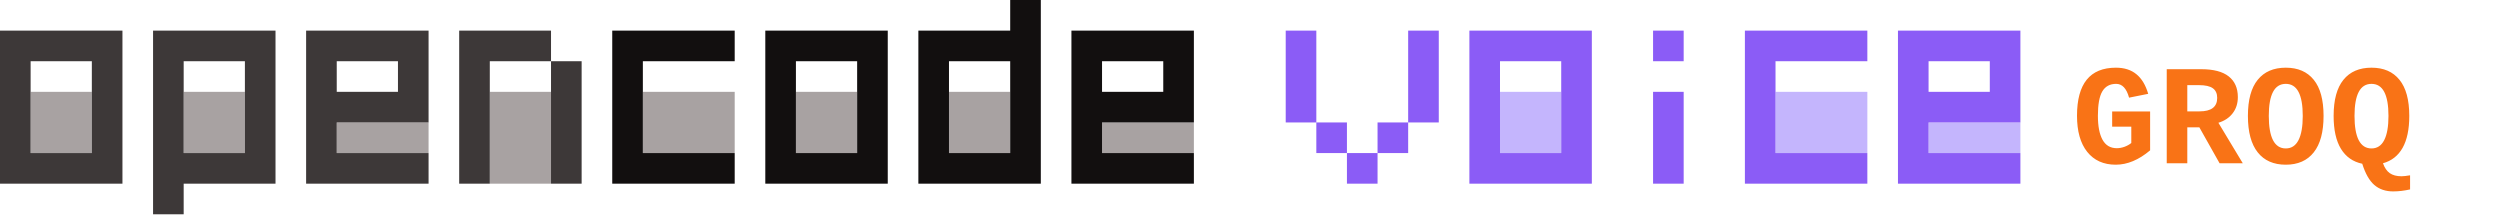
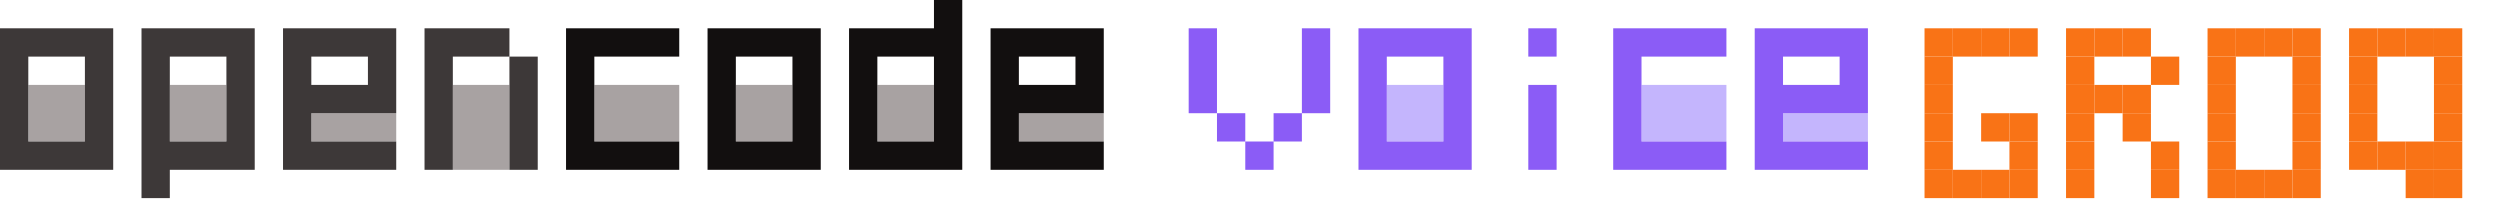
- <svg xmlns="http://www.w3.org/2000/svg" width="490" height="42" viewBox="0 0 490 42" fill="none" role="img" aria-labelledby="title">
+ <svg xmlns="http://www.w3.org/2000/svg" width="530" height="42" viewBox="0 0 530 42" fill="none" role="img" aria-labelledby="title">
  <path d="M18 30H6V18H18V30Z" fill="#A8A2A2" />
  <path d="M18 12H6V30H18V12ZM24 36H0V6H24V36Z" fill="#3D3838" />
  <path d="M48 30H36V18H48V30Z" fill="#A8A2A2" />
  <path d="M36 30H48V12H36V30ZM54 36H36V42H30V6H54V36Z" fill="#3D3838" />
  <path d="M84 24V30H66V24H84Z" fill="#A8A2A2" />
  <path d="M84 24H66V30H84V36H60V6H84V24ZM66 18H78V12H66V18Z" fill="#3D3838" />
  <path d="M108 36H96V18H108V36Z" fill="#A8A2A2" />
  <path d="M108 12H96V36H90V6H108V12ZM114 36H108V12H114V36Z" fill="#3D3838" />
  <path d="M144 30H126V18H144V30Z" fill="#A8A2A2" />
  <path d="M144 12H126V30H144V36H120V6H144V12Z" fill="#120F0F" />
  <path d="M168 30H156V18H168V30Z" fill="#A8A2A2" />
  <path d="M168 12H156V30H168V12ZM174 36H150V6H174V36Z" fill="#120F0F" />
  <path d="M198 30H186V18H198V30Z" fill="#A8A2A2" />
  <path d="M198 12H186V30H198V12ZM204 36H180V6H198V0H204V36Z" fill="#120F0F" />
  <path d="M234 24V30H216V24H234Z" fill="#A8A2A2" />
  <path d="M216 12V18H228V12H216ZM234 24H216V30H234V36H210V6H234V24Z" fill="#120F0F" />
  <path d="M252 6H258V24H264V30H270V36H264V30H258V24H252V6ZM276 6H282V24H276V30H270V36H264V30H270V24H276V6Z" fill="#8B5CF6" />
  <path d="M306 30H294V18H306V30Z" fill="#C4B5FD" />
  <path d="M306 12H294V30H306V12ZM312 36H288V6H312V36Z" fill="#8B5CF6" />
  <path d="M324 6H330V12H324V6ZM324 18H330V36H324V18Z" fill="#8B5CF6" />
  <path d="M366 30H348V18H366V30Z" fill="#C4B5FD" />
  <path d="M366 12H348V30H366V36H342V6H366V12Z" fill="#8B5CF6" />
  <path d="M396 24V30H378V24H396Z" fill="#C4B5FD" />
  <path d="M378 12V18H390V12H378ZM396 24H378V30H396V36H372V6H396V24Z" fill="#8B5CF6" />
-   <text x="406" y="32" font-family="'Courier New', Courier, monospace" font-size="28" font-weight="900" fill="#F97316">GROQ</text>
+   <rect x="408" y="6" width="6" height="6" fill="#F97316" />
+   <rect x="414" y="6" width="6" height="6" fill="#F97316" />
+   <rect x="420" y="6" width="6" height="6" fill="#F97316" />
+   <rect x="426" y="6" width="6" height="6" fill="#F97316" />
+   <rect x="408" y="12" width="6" height="6" fill="#F97316" />
+   <rect x="408" y="18" width="6" height="6" fill="#F97316" />
+   <rect x="408" y="24" width="6" height="6" fill="#F97316" />
+   <rect x="420" y="24" width="6" height="6" fill="#F97316" />
+   <rect x="426" y="24" width="6" height="6" fill="#F97316" />
+   <rect x="408" y="30" width="6" height="6" fill="#F97316" />
+   <rect x="426" y="30" width="6" height="6" fill="#F97316" />
+   <rect x="408" y="36" width="6" height="6" fill="#F97316" />
+   <rect x="414" y="36" width="6" height="6" fill="#F97316" />
+   <rect x="420" y="36" width="6" height="6" fill="#F97316" />
+   <rect x="426" y="36" width="6" height="6" fill="#F97316" />
+   <rect x="438" y="6" width="6" height="6" fill="#F97316" />
+   <rect x="444" y="6" width="6" height="6" fill="#F97316" />
+   <rect x="450" y="6" width="6" height="6" fill="#F97316" />
+   <rect x="438" y="12" width="6" height="6" fill="#F97316" />
+   <rect x="456" y="12" width="6" height="6" fill="#F97316" />
+   <rect x="438" y="18" width="6" height="6" fill="#F97316" />
+   <rect x="444" y="18" width="6" height="6" fill="#F97316" />
+   <rect x="450" y="18" width="6" height="6" fill="#F97316" />
+   <rect x="438" y="24" width="6" height="6" fill="#F97316" />
+   <rect x="450" y="24" width="6" height="6" fill="#F97316" />
+   <rect x="438" y="30" width="6" height="6" fill="#F97316" />
+   <rect x="456" y="30" width="6" height="6" fill="#F97316" />
+   <rect x="438" y="36" width="6" height="6" fill="#F97316" />
+   <rect x="456" y="36" width="6" height="6" fill="#F97316" />
+   <rect x="468" y="6" width="6" height="6" fill="#F97316" />
+   <rect x="474" y="6" width="6" height="6" fill="#F97316" />
+   <rect x="480" y="6" width="6" height="6" fill="#F97316" />
+   <rect x="486" y="6" width="6" height="6" fill="#F97316" />
+   <rect x="468" y="12" width="6" height="6" fill="#F97316" />
+   <rect x="486" y="12" width="6" height="6" fill="#F97316" />
+   <rect x="468" y="18" width="6" height="6" fill="#F97316" />
+   <rect x="486" y="18" width="6" height="6" fill="#F97316" />
+   <rect x="468" y="24" width="6" height="6" fill="#F97316" />
+   <rect x="486" y="24" width="6" height="6" fill="#F97316" />
+   <rect x="468" y="30" width="6" height="6" fill="#F97316" />
+   <rect x="486" y="30" width="6" height="6" fill="#F97316" />
+   <rect x="468" y="36" width="6" height="6" fill="#F97316" />
+   <rect x="474" y="36" width="6" height="6" fill="#F97316" />
+   <rect x="480" y="36" width="6" height="6" fill="#F97316" />
+   <rect x="486" y="36" width="6" height="6" fill="#F97316" />
+   <rect x="498" y="6" width="6" height="6" fill="#F97316" />
+   <rect x="504" y="6" width="6" height="6" fill="#F97316" />
+   <rect x="510" y="6" width="6" height="6" fill="#F97316" />
+   <rect x="516" y="6" width="6" height="6" fill="#F97316" />
+   <rect x="498" y="12" width="6" height="6" fill="#F97316" />
+   <rect x="516" y="12" width="6" height="6" fill="#F97316" />
+   <rect x="498" y="18" width="6" height="6" fill="#F97316" />
+   <rect x="516" y="18" width="6" height="6" fill="#F97316" />
+   <rect x="498" y="24" width="6" height="6" fill="#F97316" />
+   <rect x="516" y="24" width="6" height="6" fill="#F97316" />
+   <rect x="498" y="30" width="6" height="6" fill="#F97316" />
+   <rect x="504" y="30" width="6" height="6" fill="#F97316" />
+   <rect x="510" y="30" width="6" height="6" fill="#F97316" />
+   <rect x="516" y="30" width="6" height="6" fill="#F97316" />
+   <rect x="510" y="36" width="6" height="6" fill="#F97316" />
+   <rect x="516" y="36" width="6" height="6" fill="#F97316" />
</svg>
